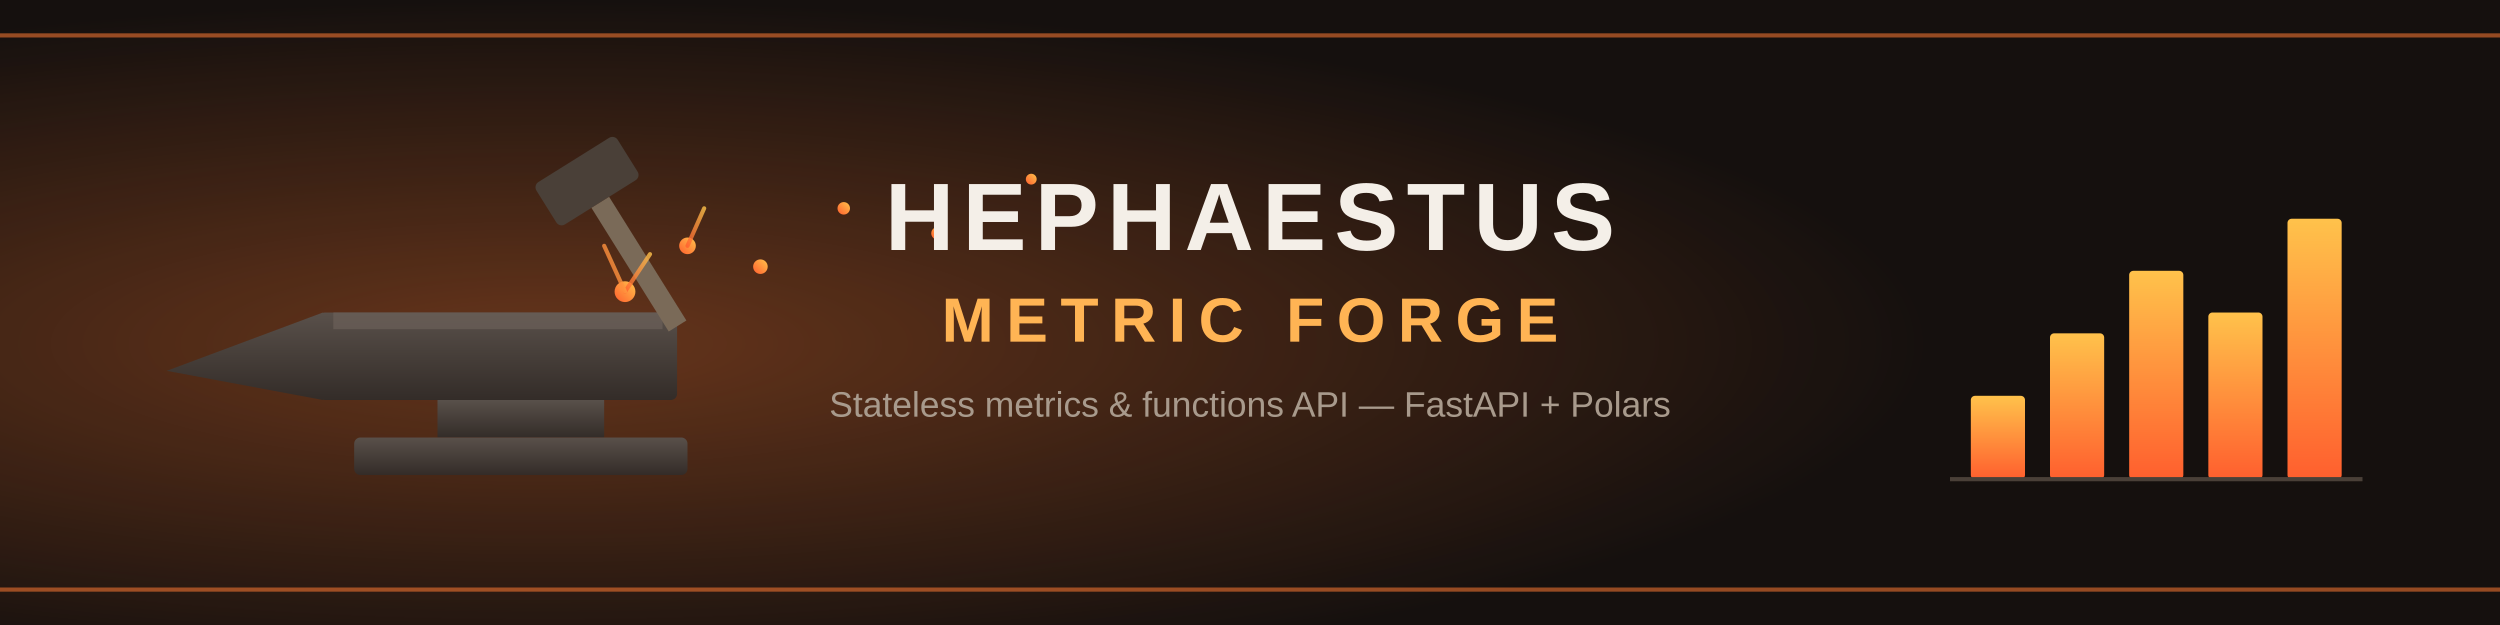
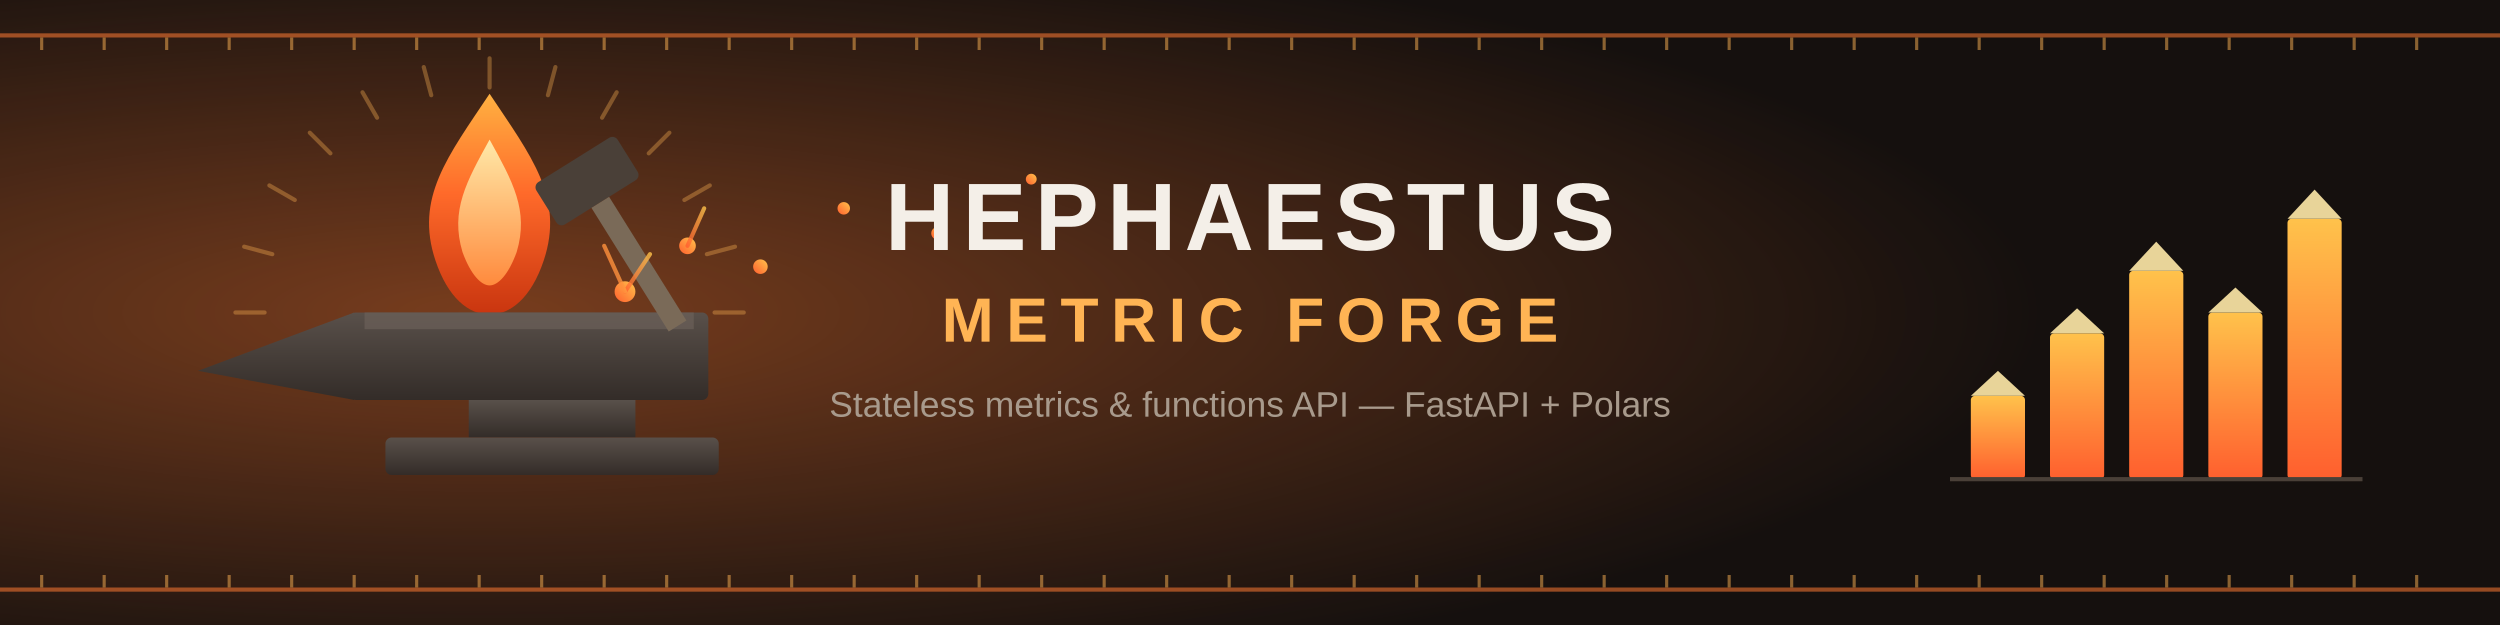
- <svg xmlns="http://www.w3.org/2000/svg" viewBox="0 0 1200 300" role="img" aria-label="Hephaestus Metric Forge: a stylized anvil struck by a hammer, sparks rising and turning into a bar chart, representing metrics forged from raw data.">
+ <svg xmlns="http://www.w3.org/2000/svg" viewBox="0 0 1200 300" role="img" aria-label="Hephaestus Metric Forge: a divine anvil wreathed in flame beneath a sunburst halo, struck by a hammer whose sparks rise and turn into a bar chart, representing metrics forged from raw data.">
  <defs>
-     <radialGradient id="glow" cx="22%" cy="55%" r="55%">
-       <stop offset="0%" stop-color="#ff7a33" stop-opacity="0.35" />
+     <radialGradient id="glow" cx="19.5%" cy="50%" r="62%">
+       <stop offset="0%" stop-color="#ff7a33" stop-opacity="0.42" />
      <stop offset="100%" stop-color="#ff7a33" stop-opacity="0" />
    </radialGradient>
    <linearGradient id="spark" x1="0%" y1="100%" x2="100%" y2="0%">
      <stop offset="0%" stop-color="#ff5f2e" />
      <stop offset="100%" stop-color="#ffc24b" />
    </linearGradient>
    <linearGradient id="bar" x1="0%" y1="100%" x2="0%" y2="0%">
      <stop offset="0%" stop-color="#ff5f2e" />
      <stop offset="100%" stop-color="#ffc24b" />
    </linearGradient>
    <linearGradient id="steel" x1="0%" y1="0%" x2="0%" y2="100%">
      <stop offset="0%" stop-color="#59504a" />
      <stop offset="100%" stop-color="#332c28" />
    </linearGradient>
+     <linearGradient id="flame-outer" x1="0%" y1="100%" x2="0%" y2="0%">
+       <stop offset="0%" stop-color="#c9350f" />
+       <stop offset="55%" stop-color="#ff6a2a" />
+       <stop offset="100%" stop-color="#ffb141" />
+     </linearGradient>
+     <linearGradient id="flame-inner" x1="0%" y1="100%" x2="0%" y2="0%">
+       <stop offset="0%" stop-color="#ff8a3d" />
+       <stop offset="100%" stop-color="#ffe9a8" />
+     </linearGradient>
  </defs>
  <rect x="0" y="0" width="1200" height="300" fill="#15100e" />
  <rect x="0" y="0" width="1200" height="300" fill="url(#glow)" />
  <rect x="0" y="16" width="1200" height="2" fill="#ff7a33" opacity="0.55" />
  <rect x="0" y="282" width="1200" height="2" fill="#ff7a33" opacity="0.55" />
+   <g stroke="#ffb454" stroke-width="1.5" opacity="0.5">
+     <line x1="20" y1="18" x2="20" y2="24" />
+     <line x1="50" y1="18" x2="50" y2="24" />
+     <line x1="80" y1="18" x2="80" y2="24" />
+     <line x1="110" y1="18" x2="110" y2="24" />
+     <line x1="140" y1="18" x2="140" y2="24" />
+     <line x1="170" y1="18" x2="170" y2="24" />
+     <line x1="200" y1="18" x2="200" y2="24" />
+     <line x1="230" y1="18" x2="230" y2="24" />
+     <line x1="260" y1="18" x2="260" y2="24" />
+     <line x1="290" y1="18" x2="290" y2="24" />
+     <line x1="320" y1="18" x2="320" y2="24" />
+     <line x1="350" y1="18" x2="350" y2="24" />
+     <line x1="380" y1="18" x2="380" y2="24" />
+     <line x1="410" y1="18" x2="410" y2="24" />
+     <line x1="440" y1="18" x2="440" y2="24" />
+     <line x1="470" y1="18" x2="470" y2="24" />
+     <line x1="500" y1="18" x2="500" y2="24" />
+     <line x1="530" y1="18" x2="530" y2="24" />
+     <line x1="560" y1="18" x2="560" y2="24" />
+     <line x1="590" y1="18" x2="590" y2="24" />
+     <line x1="620" y1="18" x2="620" y2="24" />
+     <line x1="650" y1="18" x2="650" y2="24" />
+     <line x1="680" y1="18" x2="680" y2="24" />
+     <line x1="710" y1="18" x2="710" y2="24" />
+     <line x1="740" y1="18" x2="740" y2="24" />
+     <line x1="770" y1="18" x2="770" y2="24" />
+     <line x1="800" y1="18" x2="800" y2="24" />
+     <line x1="830" y1="18" x2="830" y2="24" />
+     <line x1="860" y1="18" x2="860" y2="24" />
+     <line x1="890" y1="18" x2="890" y2="24" />
+     <line x1="920" y1="18" x2="920" y2="24" />
+     <line x1="950" y1="18" x2="950" y2="24" />
+     <line x1="980" y1="18" x2="980" y2="24" />
+     <line x1="1010" y1="18" x2="1010" y2="24" />
+     <line x1="1040" y1="18" x2="1040" y2="24" />
+     <line x1="1070" y1="18" x2="1070" y2="24" />
+     <line x1="1100" y1="18" x2="1100" y2="24" />
+     <line x1="1130" y1="18" x2="1130" y2="24" />
+     <line x1="1160" y1="18" x2="1160" y2="24" />
+   </g>
+   <g stroke="#ffb454" stroke-width="1.5" opacity="0.5">
+     <line x1="20" y1="276" x2="20" y2="282" />
+     <line x1="50" y1="276" x2="50" y2="282" />
+     <line x1="80" y1="276" x2="80" y2="282" />
+     <line x1="110" y1="276" x2="110" y2="282" />
+     <line x1="140" y1="276" x2="140" y2="282" />
+     <line x1="170" y1="276" x2="170" y2="282" />
+     <line x1="200" y1="276" x2="200" y2="282" />
+     <line x1="230" y1="276" x2="230" y2="282" />
+     <line x1="260" y1="276" x2="260" y2="282" />
+     <line x1="290" y1="276" x2="290" y2="282" />
+     <line x1="320" y1="276" x2="320" y2="282" />
+     <line x1="350" y1="276" x2="350" y2="282" />
+     <line x1="380" y1="276" x2="380" y2="282" />
+     <line x1="410" y1="276" x2="410" y2="282" />
+     <line x1="440" y1="276" x2="440" y2="282" />
+     <line x1="470" y1="276" x2="470" y2="282" />
+     <line x1="500" y1="276" x2="500" y2="282" />
+     <line x1="530" y1="276" x2="530" y2="282" />
+     <line x1="560" y1="276" x2="560" y2="282" />
+     <line x1="590" y1="276" x2="590" y2="282" />
+     <line x1="620" y1="276" x2="620" y2="282" />
+     <line x1="650" y1="276" x2="650" y2="282" />
+     <line x1="680" y1="276" x2="680" y2="282" />
+     <line x1="710" y1="276" x2="710" y2="282" />
+     <line x1="740" y1="276" x2="740" y2="282" />
+     <line x1="770" y1="276" x2="770" y2="282" />
+     <line x1="800" y1="276" x2="800" y2="282" />
+     <line x1="830" y1="276" x2="830" y2="282" />
+     <line x1="860" y1="276" x2="860" y2="282" />
+     <line x1="890" y1="276" x2="890" y2="282" />
+     <line x1="920" y1="276" x2="920" y2="282" />
+     <line x1="950" y1="276" x2="950" y2="282" />
+     <line x1="980" y1="276" x2="980" y2="282" />
+     <line x1="1010" y1="276" x2="1010" y2="282" />
+     <line x1="1040" y1="276" x2="1040" y2="282" />
+     <line x1="1070" y1="276" x2="1070" y2="282" />
+     <line x1="1100" y1="276" x2="1100" y2="282" />
+     <line x1="1130" y1="276" x2="1130" y2="282" />
+     <line x1="1160" y1="276" x2="1160" y2="282" />
+   </g>
+   <g stroke="#ffb454" stroke-width="2" stroke-linecap="round" opacity="0.35">
+     <line x1="343.0" y1="150.0" x2="357.0" y2="150.0" />
+     <line x1="127.0" y1="150.0" x2="113.0" y2="150.0" />
+     <line x1="130.7" y1="122.0" x2="117.2" y2="118.4" />
+     <line x1="141.5" y1="96.0" x2="129.3" y2="89.0" />
+     <line x1="158.6" y1="73.6" x2="148.7" y2="63.7" />
+     <line x1="181.0" y1="56.5" x2="174.0" y2="44.3" />
+     <line x1="207.0" y1="45.7" x2="203.4" y2="32.2" />
+     <line x1="235.0" y1="42.0" x2="235.0" y2="28.0" />
+     <line x1="263.0" y1="45.7" x2="266.6" y2="32.2" />
+     <line x1="289.0" y1="56.5" x2="296.0" y2="44.3" />
+     <line x1="311.4" y1="73.6" x2="321.3" y2="63.7" />
+     <line x1="328.5" y1="96.0" x2="340.7" y2="89.0" />
+     <line x1="339.3" y1="122.0" x2="352.8" y2="118.4" />
+   </g>
+   <path d="M235,45 C255,75 271,95 261,125 C255,143 245,151 235,151            C225,151 215,143 209,125 C199,95 215,75 235,45 Z" fill="url(#flame-outer)" />
+   <path d="M235,67 C246,87 254,101 248,121 C244,132 239,137 235,137            C231,137 226,132 222,121 C216,101 224,87 235,67 Z" fill="url(#flame-inner)" />
  <g>
-     <polygon points="80,178 155,150 155,192" fill="url(#steel)" />
-     <rect x="153" y="150" width="172" height="42" rx="3" fill="url(#steel)" />
-     <rect x="160" y="150" width="158" height="8" fill="#6b6058" opacity="0.7" />
-     <rect x="210" y="192" width="80" height="18" fill="url(#steel)" />
-     <rect x="170" y="210" width="160" height="18" rx="3" fill="url(#steel)" />
+     <polygon points="95,178 170,150 170,192" fill="url(#steel)" />
+     <rect x="168" y="150" width="172" height="42" rx="3" fill="url(#steel)" />
+     <rect x="175" y="150" width="158" height="8" fill="#6b6058" opacity="0.7" />
+     <rect x="225" y="192" width="80" height="18" fill="url(#steel)" />
+     <rect x="185" y="210" width="160" height="18" rx="3" fill="url(#steel)" />
  </g>
  <g transform="rotate(-32 300 118)">
    <rect x="278" y="70" width="46" height="24" rx="3" fill="#4a4038" />
    <rect x="296" y="94" width="10" height="70" fill="#7a6a58" />
  </g>
  <g fill="url(#spark)">
    <circle cx="300" cy="140" r="5" />
    <circle cx="330" cy="118" r="4" />
    <circle cx="365" cy="128" r="3.5" />
    <circle cx="405" cy="100" r="3" />
    <circle cx="450" cy="112" r="3" />
    <circle cx="495" cy="86" r="2.6" />
  </g>
  <g stroke="url(#spark)" stroke-width="2" stroke-linecap="round" opacity="0.8">
    <line x1="300" y1="140" x2="312" y2="122" />
    <line x1="300" y1="140" x2="290" y2="118" />
    <line x1="330" y1="118" x2="338" y2="100" />
  </g>
  <g font-family="'Helvetica Neue', Arial, sans-serif" fill="#f4efe8">
    <text x="600" y="120" font-size="46" font-weight="700" letter-spacing="4" text-anchor="middle">HEPHAESTUS</text>
    <text x="600" y="164" font-size="30" font-weight="600" letter-spacing="6" fill="#ffb454" text-anchor="middle">METRIC FORGE</text>
    <text x="600" y="200" font-size="17" fill="#a89a8c" text-anchor="middle">Stateless metrics &amp; functions API — FastAPI + Polars</text>
  </g>
  <g>
    <rect x="946" y="190" width="26" height="40" rx="2" fill="url(#bar)" />
    <rect x="984" y="160" width="26" height="70" rx="2" fill="url(#bar)" />
    <rect x="1022" y="130" width="26" height="100" rx="2" fill="url(#bar)" />
    <rect x="1060" y="150" width="26" height="80" rx="2" fill="url(#bar)" />
    <rect x="1098" y="105" width="26" height="125" rx="2" fill="url(#bar)" />
+     <g fill="#ffe9a8" opacity="0.9">
+       <polygon points="946,190 959,178 972,190" />
+       <polygon points="984,160 997,148 1010,160" />
+       <polygon points="1022,130 1035,116 1048,130" />
+       <polygon points="1060,150 1073,138 1086,150" />
+       <polygon points="1098,105 1111,91 1124,105" />
+     </g>
    <line x1="936" y1="230" x2="1134" y2="230" stroke="#4a4038" stroke-width="2" />
  </g>
</svg>
